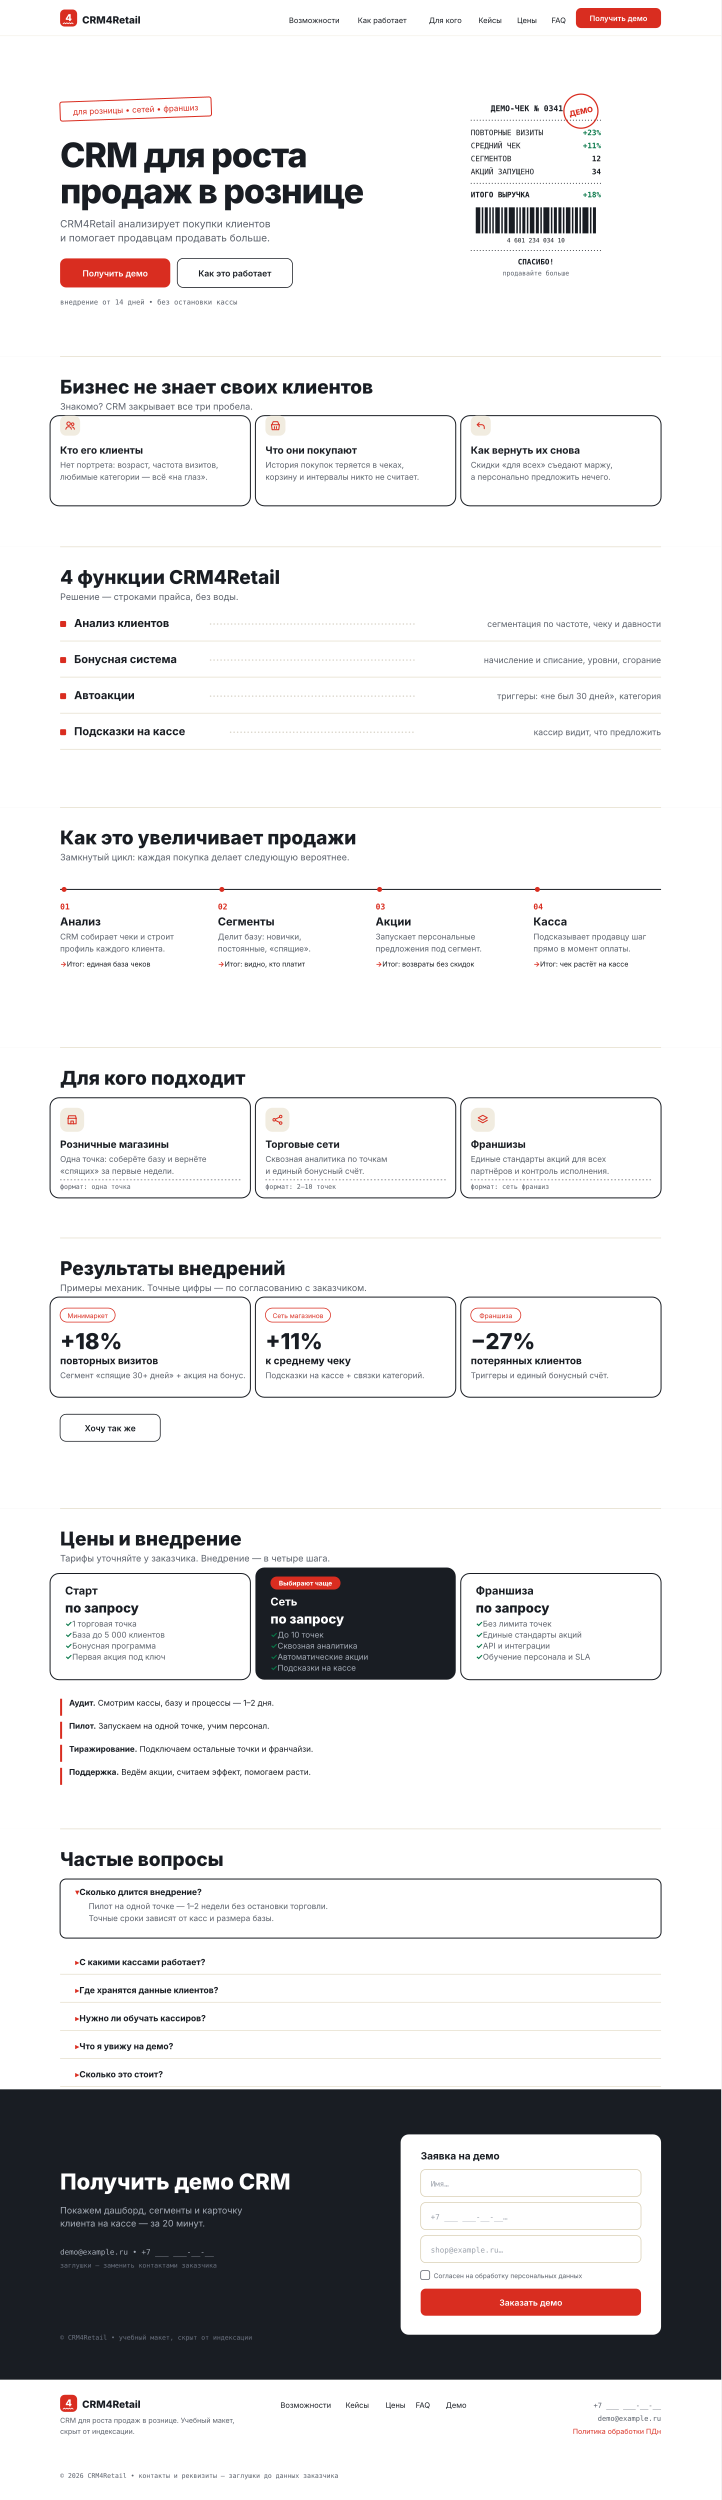
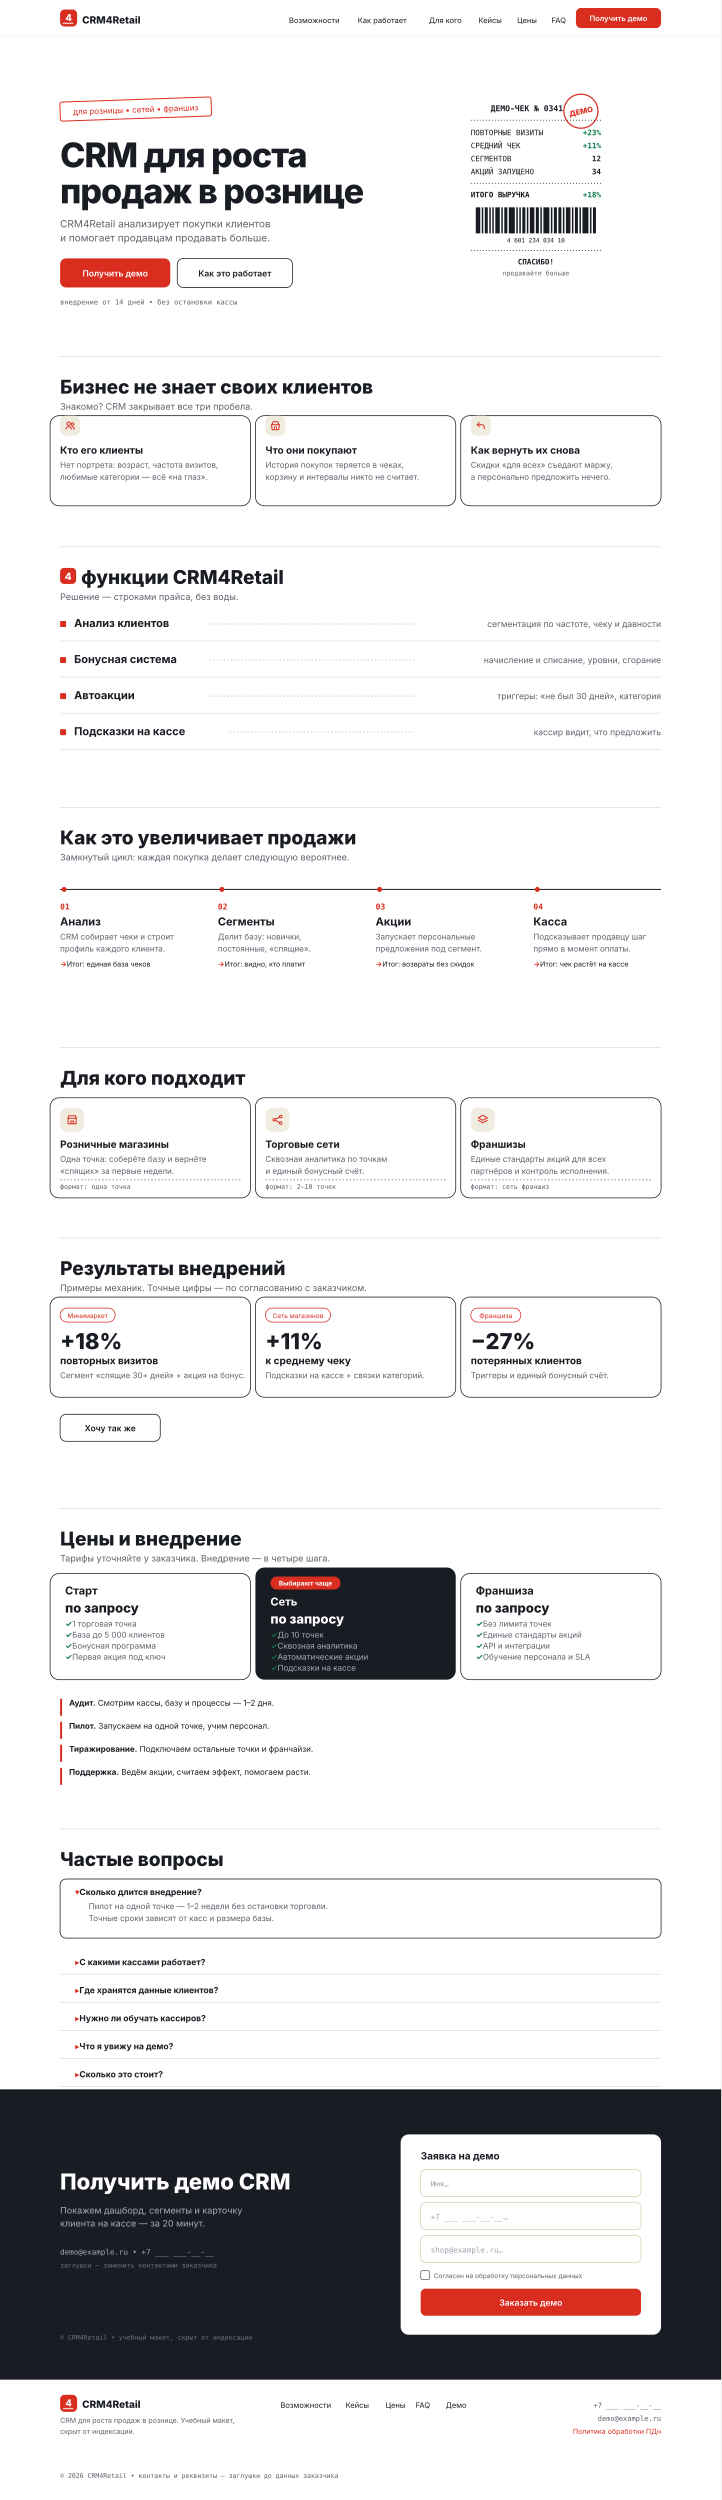
<svg xmlns="http://www.w3.org/2000/svg" width="1440" height="4992" viewBox="0 0 1440 4992">
  <rect width="1440" height="72" fill="#FFFFFF" />
  <rect x="120" y="19" width="34" height="34" rx="9" fill="#D92D20" />
  <text x="137" y="42" text-anchor="middle" font-family="Inter, system-ui, sans-serif" font-size="19" font-weight="800" fill="#FFFFFF">4</text>
  <path d="M126 47.5l2.5-2 2.5 2 2.5-2 2.5 2 2.5-2 2.5 2 2.5-2 2.5 2" stroke="#FFFFFF" stroke-width="1.6" fill="none" stroke-linecap="round" stroke-linejoin="round" />
  <text x="164" y="47" font-family="Inter, system-ui, sans-serif" font-size="20" font-weight="800" fill="#191D23">CRM4Retail</text>
  <text x="678" y="46" text-anchor="end" font-family="Inter, system-ui, sans-serif" font-size="15" fill="#191D23">Возможности</text>
  <text x="812" y="46" text-anchor="end" font-family="Inter, system-ui, sans-serif" font-size="15" fill="#191D23">Как работает</text>
  <text x="922" y="46" text-anchor="end" font-family="Inter, system-ui, sans-serif" font-size="15" fill="#191D23">Для кого</text>
  <text x="1002" y="46" text-anchor="end" font-family="Inter, system-ui, sans-serif" font-size="15" fill="#191D23">Кейсы</text>
  <text x="1072" y="46" text-anchor="end" font-family="Inter, system-ui, sans-serif" font-size="15" fill="#191D23">Цены</text>
  <text x="1130" y="46" text-anchor="end" font-family="Inter, system-ui, sans-serif" font-size="15" fill="#191D23">FAQ</text>
  <rect x="1150" y="16" width="170" height="40" rx="10" fill="#D92D20" />
  <text x="1235" y="42" text-anchor="middle" font-family="Inter, system-ui, sans-serif" font-size="15" font-weight="600" fill="#FFFFFF">Получить демо</text>
  <line x1="0" y1="72" x2="1440" y2="72" stroke="#D9CFB4" stroke-width="1" />
  <g transform="translate(0,72)">
    <rect width="1440" height="640" fill="#FFFFFF" />
    <g transform="rotate(-2 120 150)">
      <rect x="120" y="132" width="302" height="38" rx="4" fill="none" stroke="#D92D20" stroke-width="2" />
      <text x="271" y="158" text-anchor="middle" font-family="Inter, system-ui, sans-serif" font-size="16" fill="#D92D20">для розницы • сетей • франшиз</text>
    </g>
    <text x="120" y="262" font-family="Inter, system-ui, sans-serif" font-size="68" font-weight="800" letter-spacing="-2" fill="#191D23">CRM для роста</text>
    <text x="120" y="334" font-family="Inter, system-ui, sans-serif" font-size="68" font-weight="800" letter-spacing="-2" fill="#191D23">продаж в рознице</text>
    <text x="120" y="382" font-family="Inter, system-ui, sans-serif" font-size="20" fill="#5B616B">CRM4Retail анализирует покупки клиентов</text>
    <text x="120" y="410" font-family="Inter, system-ui, sans-serif" font-size="20" fill="#5B616B">и помогает продавцам продавать больше.</text>
    <rect x="120" y="444" width="220" height="58" rx="12" fill="#D92D20" />
    <text x="230" y="480" text-anchor="middle" font-family="Inter, system-ui, sans-serif" font-size="17" font-weight="600" fill="#FFFFFF">Получить демо</text>
    <rect x="354" y="444" width="230" height="58" rx="12" fill="none" stroke="#191D23" stroke-width="1.5" />
    <text x="469" y="480" text-anchor="middle" font-family="Inter, system-ui, sans-serif" font-size="17" font-weight="600" fill="#191D23">Как это работает</text>
    <text x="120" y="536" font-family="ui-monospace, Menlo, monospace" font-size="14" fill="#5B616B">внедрение от 14 дней • без остановки кассы</text>
    <polygon points="900,96 920,80 940,96 960,80 980,96 1000,80 1020,96 1040,80 1060,96 1080,80 1100,96 1120,80 1140,96 1160,80 1180,96 1200,80 1220,96 1240,80 1240,96 900,96" fill="#FFFFFF" />
    <rect x="900" y="94" width="340" height="456" fill="#FFFFFF" />
    <polygon points="900,550 920,566 940,550 960,566 980,550 1000,566 1020,550 1040,566 1060,550 1080,566 1100,550 1120,566 1140,550 1160,566 1180,550 1200,566 1220,550 1240,566 1240,550 900,550" fill="#FFFFFF" />
    <text x="1052" y="150" text-anchor="middle" font-family="ui-monospace, Menlo, monospace" font-size="16" font-weight="700" fill="#191D23">ДЕМО-ЧЕК № 0341</text>
    <line x1="940" y1="168" x2="1200" y2="168" stroke="#191D23" stroke-width="1.5" stroke-dasharray="2 4" />
    <text x="940" y="198" font-family="ui-monospace, Menlo, monospace" font-size="15" fill="#191D23">ПОВТОРНЫЕ ВИЗИТЫ</text>
    <text x="1200" y="198" text-anchor="end" font-family="ui-monospace, Menlo, monospace" font-size="15" font-weight="700" fill="#067647">+23%</text>
    <text x="940" y="224" font-family="ui-monospace, Menlo, monospace" font-size="15" fill="#191D23">СРЕДНИЙ ЧЕК</text>
    <text x="1200" y="224" text-anchor="end" font-family="ui-monospace, Menlo, monospace" font-size="15" font-weight="700" fill="#067647">+11%</text>
    <text x="940" y="250" font-family="ui-monospace, Menlo, monospace" font-size="15" fill="#191D23">СЕГМЕНТОВ</text>
    <text x="1200" y="250" text-anchor="end" font-family="ui-monospace, Menlo, monospace" font-size="15" font-weight="700" fill="#191D23">12</text>
    <text x="940" y="276" font-family="ui-monospace, Menlo, monospace" font-size="15" fill="#191D23">АКЦИЙ ЗАПУЩЕНО</text>
    <text x="1200" y="276" text-anchor="end" font-family="ui-monospace, Menlo, monospace" font-size="15" font-weight="700" fill="#191D23">34</text>
    <line x1="940" y1="294" x2="1200" y2="294" stroke="#191D23" stroke-width="1.5" stroke-dasharray="2 4" />
    <text x="940" y="322" font-family="ui-monospace, Menlo, monospace" font-size="15" font-weight="700" fill="#191D23">ИТОГО ВЫРУЧКА</text>
    <text x="1200" y="322" text-anchor="end" font-family="ui-monospace, Menlo, monospace" font-size="15" font-weight="700" fill="#067647">+18%</text>
    <g fill="#191D23">
      <rect x="950" y="342" width="9" height="52" />
      <rect x="962" y="342" width="3" height="52" />
      <rect x="968" y="342" width="6" height="52" />
      <rect x="977" y="342" width="3" height="52" />
      <rect x="983" y="342" width="3" height="52" />
      <rect x="989" y="342" width="9" height="52" />
      <rect x="1001" y="342" width="3" height="52" />
      <rect x="1007" y="342" width="6" height="52" />
      <rect x="1016" y="342" width="12" height="52" />
      <rect x="1031" y="342" width="3" height="52" />
      <rect x="1037" y="342" width="3" height="52" />
      <rect x="1043" y="342" width="6" height="52" />
      <rect x="1052" y="342" width="3" height="52" />
      <rect x="1058" y="342" width="9" height="52" />
      <rect x="1070" y="342" width="6" height="52" />
      <rect x="1079" y="342" width="3" height="52" />
      <rect x="1085" y="342" width="12" height="52" />
      <rect x="1100" y="342" width="3" height="52" />
      <rect x="1106" y="342" width="6" height="52" />
      <rect x="1115" y="342" width="6" height="52" />
      <rect x="1124" y="342" width="3" height="52" />
      <rect x="1130" y="342" width="9" height="52" />
      <rect x="1142" y="342" width="3" height="52" />
      <rect x="1148" y="342" width="6" height="52" />
      <rect x="1157" y="342" width="3" height="52" />
      <rect x="1163" y="342" width="12" height="52" />
      <rect x="1178" y="342" width="3" height="52" />
      <rect x="1184" y="342" width="6" height="52" />
    </g>
    <text x="1070" y="412" text-anchor="middle" font-family="ui-monospace, Menlo, monospace" font-size="12" fill="#191D23">4 601 234 034 10</text>
    <line x1="940" y1="428" x2="1200" y2="428" stroke="#191D23" stroke-width="1.5" stroke-dasharray="2 4" />
    <text x="1070" y="456" text-anchor="middle" font-family="ui-monospace, Menlo, monospace" font-size="15" font-weight="700" fill="#191D23">СПАСИБО!</text>
    <text x="1070" y="478" text-anchor="middle" font-family="ui-monospace, Menlo, monospace" font-size="13" fill="#5B616B">продавайте больше</text>
    <g transform="rotate(-12 1160 150)">
      <circle cx="1160" cy="150" r="34" fill="none" stroke="#D92D20" stroke-width="2.5" />
      <text x="1160" y="156" text-anchor="middle" font-family="Inter, system-ui, sans-serif" font-size="15" font-weight="800" fill="#D92D20">ДЕМО</text>
    </g>
  </g>
  <g transform="translate(0,712)">
    <rect width="1440" height="380" fill="#FFFFFF" />
    <line x1="120" y1="0" x2="1320" y2="0" stroke="#D9CFB4" stroke-width="1" />
-     <rect x="100" y="118" width="400" height="180" rx="18" fill="#FFFFFF" stroke="#191D23" stroke-width="2" />
-     <rect x="510" y="118" width="400" height="180" rx="18" fill="#FFFFFF" stroke="#191D23" stroke-width="2" />
-     <rect x="920" y="118" width="400" height="180" rx="18" fill="#FFFFFF" stroke="#191D23" stroke-width="2" />
+     <rect x="100" y="118" width="400" height="180" rx="18" fill="#FFFFFF" stroke="#191D23" stroke-width="1.5" />
+     <rect x="510" y="118" width="400" height="180" rx="18" fill="#FFFFFF" stroke="#191D23" stroke-width="1.5" />
+     <rect x="920" y="118" width="400" height="180" rx="18" fill="#FFFFFF" stroke="#191D23" stroke-width="1.5" />
    <text x="120" y="74" font-family="Inter, system-ui, sans-serif" font-size="38" font-weight="800" fill="#191D23">Бизнес не знает своих клиентов</text>
    <text x="120" y="106" font-family="Inter, system-ui, sans-serif" font-size="18" fill="#5B616B">Знакомо? CRM закрывает все три пробела.</text>
    <rect x="120" y="118" width="40" height="40" rx="12" fill="#F1ECE0" />
    <g transform="translate(128,126)" fill="none" stroke="#D92D20" stroke-width="2" stroke-linecap="round" stroke-linejoin="round">
      <circle cx="9" cy="8" r="3.5" />
      <path d="M3.5 19c.6-3.2 2.8-5 5.5-5s4.9 1.8 5.5 5" />
      <circle cx="17" cy="9" r="2.6" />
      <path d="M15.8 14.3c2.7.4 4.1 2 4.7 4.7" />
    </g>
    <text x="120" y="194" font-family="Inter, system-ui, sans-serif" font-size="20" font-weight="700" fill="#191D23">Кто его клиенты</text>
    <text x="120" y="222" font-family="Inter, system-ui, sans-serif" font-size="16" fill="#5B616B">Нет портрета: возраст, частота визитов,</text>
    <text x="120" y="246" font-family="Inter, system-ui, sans-serif" font-size="16" fill="#5B616B">любимые категории — всё «на глаз».</text>
    <rect x="530" y="118" width="40" height="40" rx="12" fill="#F1ECE0" />
    <g transform="translate(538,126)" fill="none" stroke="#D92D20" stroke-width="2" stroke-linecap="round" stroke-linejoin="round">
      <path d="M5 10l2.5-6h9L19 10" />
      <path d="M4 10h16l-1.4 10H5.4L4 10z" />
      <path d="M10 14v3.5M14 14v3.5" />
    </g>
    <text x="530" y="194" font-family="Inter, system-ui, sans-serif" font-size="20" font-weight="700" fill="#191D23">Что они покупают</text>
    <text x="530" y="222" font-family="Inter, system-ui, sans-serif" font-size="16" fill="#5B616B">История покупок теряется в чеках,</text>
    <text x="530" y="246" font-family="Inter, system-ui, sans-serif" font-size="16" fill="#5B616B">корзину и интервалы никто не считает.</text>
    <rect x="940" y="118" width="40" height="40" rx="12" fill="#F1ECE0" />
    <g transform="translate(948,126)" fill="none" stroke="#D92D20" stroke-width="2" stroke-linecap="round" stroke-linejoin="round">
      <path d="M9 14l-4-4 4-4" />
      <path d="M5 10h9a5 5 0 015 5v3" />
    </g>
    <text x="940" y="194" font-family="Inter, system-ui, sans-serif" font-size="20" font-weight="700" fill="#191D23">Как вернуть их снова</text>
    <text x="940" y="222" font-family="Inter, system-ui, sans-serif" font-size="16" fill="#5B616B">Скидки «для всех» съедают маржу,</text>
    <text x="940" y="246" font-family="Inter, system-ui, sans-serif" font-size="16" fill="#5B616B">а персонально предложить нечего.</text>
  </g>
  <g transform="translate(0,1092)">
    <rect width="1440" height="520" fill="#FFFFFF" />
    <line x1="120" y1="0" x2="1320" y2="0" stroke="#D9CFB4" stroke-width="1" />
-     <text x="120" y="74" font-family="Inter, system-ui, sans-serif" font-size="38" font-weight="800" fill="#191D23">4 функции CRM4Retail</text>
+     <rect x="120" y="42" width="32" height="32" rx="8" fill="#D92D20" />
+     <text x="136" y="66" text-anchor="middle" font-family="Inter, system-ui, sans-serif" font-size="20" font-weight="800" fill="#FFFFFF">4</text>
+     <text x="162" y="74" font-family="Inter, system-ui, sans-serif" font-size="38" font-weight="800" fill="#191D23">функции CRM4Retail</text>
    <text x="120" y="106" font-family="Inter, system-ui, sans-serif" font-size="18" fill="#5B616B">Решение — строками прайса, без воды.</text>
    <rect x="120" y="148" width="12" height="12" rx="2" fill="#D92D20" />
    <text x="148" y="160" font-family="Inter, system-ui, sans-serif" font-size="22" font-weight="700" fill="#191D23">Анализ клиентов</text>
    <line x1="420" y1="154" x2="830" y2="154" stroke="#C9C2B2" stroke-width="2" stroke-linecap="round" stroke-dasharray="1 6" />
    <text x="1320" y="160" text-anchor="end" font-family="Inter, system-ui, sans-serif" font-size="17" fill="#5B616B">сегментация по частоте, чеку и давности</text>
    <line x1="120" y1="188" x2="1320" y2="188" stroke="#D9CFB4" stroke-width="1" />
    <rect x="120" y="220" width="12" height="12" rx="2" fill="#D92D20" />
    <text x="148" y="232" font-family="Inter, system-ui, sans-serif" font-size="22" font-weight="700" fill="#191D23">Бонусная система</text>
    <line x1="420" y1="226" x2="830" y2="226" stroke="#C9C2B2" stroke-width="2" stroke-linecap="round" stroke-dasharray="1 6" />
    <text x="1320" y="232" text-anchor="end" font-family="Inter, system-ui, sans-serif" font-size="17" fill="#5B616B">начисление и списание, уровни, сгорание</text>
    <line x1="120" y1="260" x2="1320" y2="260" stroke="#D9CFB4" stroke-width="1" />
    <rect x="120" y="292" width="12" height="12" rx="2" fill="#D92D20" />
    <text x="148" y="304" font-family="Inter, system-ui, sans-serif" font-size="22" font-weight="700" fill="#191D23">Автоакции</text>
    <line x1="420" y1="298" x2="830" y2="298" stroke="#C9C2B2" stroke-width="2" stroke-linecap="round" stroke-dasharray="1 6" />
    <text x="1320" y="304" text-anchor="end" font-family="Inter, system-ui, sans-serif" font-size="17" fill="#5B616B">триггеры: «не был 30 дней», категория</text>
    <line x1="120" y1="332" x2="1320" y2="332" stroke="#D9CFB4" stroke-width="1" />
    <rect x="120" y="364" width="12" height="12" rx="2" fill="#D92D20" />
    <text x="148" y="376" font-family="Inter, system-ui, sans-serif" font-size="22" font-weight="700" fill="#191D23">Подсказки на кассе</text>
    <line x1="460" y1="370" x2="830" y2="370" stroke="#C9C2B2" stroke-width="2" stroke-linecap="round" stroke-dasharray="1 6" />
    <text x="1320" y="376" text-anchor="end" font-family="Inter, system-ui, sans-serif" font-size="17" fill="#5B616B">кассир видит, что предложить</text>
    <line x1="120" y1="404" x2="1320" y2="404" stroke="#D9CFB4" stroke-width="1" />
  </g>
  <g transform="translate(0,1612)">
    <rect width="1440" height="480" fill="#FFFFFF" />
    <line x1="120" y1="0" x2="1320" y2="0" stroke="#D9CFB4" stroke-width="1" />
    <text x="120" y="74" font-family="Inter, system-ui, sans-serif" font-size="38" font-weight="800" fill="#191D23">Как это увеличивает продажи</text>
    <text x="120" y="106" font-family="Inter, system-ui, sans-serif" font-size="18" fill="#5B616B">Замкнутый цикл: каждая покупка делает следующую вероятнее.</text>
    <line x1="120" y1="164" x2="1320" y2="164" stroke="#191D23" stroke-width="2" />
    <circle cx="128" cy="164" r="5" fill="#D92D20" />
    <text x="120" y="204" font-family="ui-monospace, Menlo, monospace" font-size="16" font-weight="700" fill="#D92D20">01</text>
    <text x="120" y="236" font-family="Inter, system-ui, sans-serif" font-size="22" font-weight="700" fill="#191D23">Анализ</text>
    <text x="120" y="264" font-family="Inter, system-ui, sans-serif" font-size="16" fill="#5B616B">CRM собирает чеки и строит</text>
    <text x="120" y="288" font-family="Inter, system-ui, sans-serif" font-size="16" fill="#5B616B">профиль каждого клиента.</text>
    <text x="120" y="318" font-family="Inter, system-ui, sans-serif" font-size="14" fill="#191D23">
      <tspan fill="#D92D20" font-weight="700">→ </tspan>Итог: единая база чеков</text>
    <circle cx="443" cy="164" r="5" fill="#D92D20" />
    <text x="435" y="204" font-family="ui-monospace, Menlo, monospace" font-size="16" font-weight="700" fill="#D92D20">02</text>
    <text x="435" y="236" font-family="Inter, system-ui, sans-serif" font-size="22" font-weight="700" fill="#191D23">Сегменты</text>
    <text x="435" y="264" font-family="Inter, system-ui, sans-serif" font-size="16" fill="#5B616B">Делит базу: новички,</text>
    <text x="435" y="288" font-family="Inter, system-ui, sans-serif" font-size="16" fill="#5B616B">постоянные, «спящие».</text>
    <text x="435" y="318" font-family="Inter, system-ui, sans-serif" font-size="14" fill="#191D23">
      <tspan fill="#D92D20" font-weight="700">→ </tspan>Итог: видно, кто платит</text>
    <circle cx="758" cy="164" r="5" fill="#D92D20" />
    <text x="750" y="204" font-family="ui-monospace, Menlo, monospace" font-size="16" font-weight="700" fill="#D92D20">03</text>
    <text x="750" y="236" font-family="Inter, system-ui, sans-serif" font-size="22" font-weight="700" fill="#191D23">Акции</text>
    <text x="750" y="264" font-family="Inter, system-ui, sans-serif" font-size="16" fill="#5B616B">Запускает персональные</text>
    <text x="750" y="288" font-family="Inter, system-ui, sans-serif" font-size="16" fill="#5B616B">предложения под сегмент.</text>
    <text x="750" y="318" font-family="Inter, system-ui, sans-serif" font-size="14" fill="#191D23">
      <tspan fill="#D92D20" font-weight="700">→ </tspan>Итог: возвраты без скидок</text>
    <circle cx="1073" cy="164" r="5" fill="#D92D20" />
    <text x="1065" y="204" font-family="ui-monospace, Menlo, monospace" font-size="16" font-weight="700" fill="#D92D20">04</text>
    <text x="1065" y="236" font-family="Inter, system-ui, sans-serif" font-size="22" font-weight="700" fill="#191D23">Касса</text>
    <text x="1065" y="264" font-family="Inter, system-ui, sans-serif" font-size="16" fill="#5B616B">Подсказывает продавцу шаг</text>
    <text x="1065" y="288" font-family="Inter, system-ui, sans-serif" font-size="16" fill="#5B616B">прямо в момент оплаты.</text>
    <text x="1065" y="318" font-family="Inter, system-ui, sans-serif" font-size="14" fill="#191D23">
      <tspan fill="#D92D20" font-weight="700">→ </tspan>Итог: чек растёт на кассе</text>
  </g>
  <g transform="translate(0,2092)">
    <rect width="1440" height="380" fill="#FFFFFF" />
    <line x1="120" y1="0" x2="1320" y2="0" stroke="#D9CFB4" stroke-width="1" />
    <text x="120" y="74" font-family="Inter, system-ui, sans-serif" font-size="38" font-weight="800" fill="#191D23">Для кого подходит</text>
-     <rect x="100" y="100" width="400" height="200" rx="18" fill="#FFFFFF" stroke="#191D23" stroke-width="2" />
-     <rect x="510" y="100" width="400" height="200" rx="18" fill="#FFFFFF" stroke="#191D23" stroke-width="2" />
-     <rect x="920" y="100" width="400" height="200" rx="18" fill="#FFFFFF" stroke="#191D23" stroke-width="2" />
+     <rect x="100" y="100" width="400" height="200" rx="18" fill="#FFFFFF" stroke="#191D23" stroke-width="1.5" />
+     <rect x="510" y="100" width="400" height="200" rx="18" fill="#FFFFFF" stroke="#191D23" stroke-width="1.5" />
+     <rect x="920" y="100" width="400" height="200" rx="18" fill="#FFFFFF" stroke="#191D23" stroke-width="1.5" />
    <rect x="120" y="120" width="48" height="48" rx="14" fill="#F1ECE0" />
    <g transform="translate(132,132)" fill="none" stroke="#D92D20" stroke-width="2" stroke-linecap="round" stroke-linejoin="round">
      <path d="M4 9l1.2-5h13.6L20 9" />
      <path d="M4 9v11h16V9" />
      <path d="M4 9h16" />
      <path d="M9.5 20v-5.5h5V20" />
    </g>
    <rect x="530" y="120" width="48" height="48" rx="14" fill="#F1ECE0" />
    <g transform="translate(542,132)" fill="none" stroke="#D92D20" stroke-width="2" stroke-linecap="round" stroke-linejoin="round">
      <circle cx="5.5" cy="12" r="2.5" />
      <circle cx="18.5" cy="5.5" r="2.5" />
      <circle cx="18.5" cy="18.5" r="2.5" />
      <path d="M7.8 10.8l8.4-4" />
      <path d="M7.8 13.2l8.4 4" />
    </g>
    <rect x="940" y="120" width="48" height="48" rx="14" fill="#F1ECE0" />
    <g transform="translate(952,132)" fill="none" stroke="#D92D20" stroke-width="2" stroke-linecap="round" stroke-linejoin="round">
      <path d="M12 3l9 5-9 5-9-5 9-5z" />
      <path d="M3 13l9 5 9-5" />
    </g>
    <text x="120" y="200" font-family="Inter, system-ui, sans-serif" font-size="20" font-weight="700" fill="#191D23">Розничные магазины</text>
    <text x="120" y="228" font-family="Inter, system-ui, sans-serif" font-size="16" fill="#5B616B">Одна точка: соберёте базу и вернёте</text>
    <text x="120" y="252" font-family="Inter, system-ui, sans-serif" font-size="16" fill="#5B616B">«спящих» за первые недели.</text>
    <line x1="120" y1="264" x2="480" y2="264" stroke="#191D23" stroke-width="1" stroke-dasharray="3 4" />
    <text x="120" y="282" font-family="ui-monospace, Menlo, monospace" font-size="13" fill="#5B616B">формат: одна точка</text>
    <text x="530" y="200" font-family="Inter, system-ui, sans-serif" font-size="20" font-weight="700" fill="#191D23">Торговые сети</text>
    <text x="530" y="228" font-family="Inter, system-ui, sans-serif" font-size="16" fill="#5B616B">Сквозная аналитика по точкам</text>
    <text x="530" y="252" font-family="Inter, system-ui, sans-serif" font-size="16" fill="#5B616B">и единый бонусный счёт.</text>
    <line x1="530" y1="264" x2="890" y2="264" stroke="#191D23" stroke-width="1" stroke-dasharray="3 4" />
    <text x="530" y="282" font-family="ui-monospace, Menlo, monospace" font-size="13" fill="#5B616B">формат: 2–10 точек</text>
    <text x="940" y="200" font-family="Inter, system-ui, sans-serif" font-size="20" font-weight="700" fill="#191D23">Франшизы</text>
    <text x="940" y="228" font-family="Inter, system-ui, sans-serif" font-size="16" fill="#5B616B">Единые стандарты акций для всех</text>
    <text x="940" y="252" font-family="Inter, system-ui, sans-serif" font-size="16" fill="#5B616B">партнёров и контроль исполнения.</text>
    <line x1="940" y1="264" x2="1300" y2="264" stroke="#191D23" stroke-width="1" stroke-dasharray="3 4" />
    <text x="940" y="282" font-family="ui-monospace, Menlo, monospace" font-size="13" fill="#5B616B">формат: сеть франшиз</text>
  </g>
  <g transform="translate(0,2472)">
    <rect width="1440" height="540" fill="#FFFFFF" />
    <line x1="120" y1="0" x2="1320" y2="0" stroke="#D9CFB4" stroke-width="1" />
-     <rect x="100" y="118" width="400" height="200" rx="18" fill="#FFFFFF" stroke="#191D23" stroke-width="2" />
-     <rect x="510" y="118" width="400" height="200" rx="18" fill="#FFFFFF" stroke="#191D23" stroke-width="2" />
-     <rect x="920" y="118" width="400" height="200" rx="18" fill="#FFFFFF" stroke="#191D23" stroke-width="2" />
+     <rect x="100" y="118" width="400" height="200" rx="18" fill="#FFFFFF" stroke="#191D23" stroke-width="1.5" />
+     <rect x="510" y="118" width="400" height="200" rx="18" fill="#FFFFFF" stroke="#191D23" stroke-width="1.5" />
+     <rect x="920" y="118" width="400" height="200" rx="18" fill="#FFFFFF" stroke="#191D23" stroke-width="1.5" />
    <text x="120" y="74" font-family="Inter, system-ui, sans-serif" font-size="38" font-weight="800" fill="#191D23">Результаты внедрений</text>
    <text x="120" y="106" font-family="Inter, system-ui, sans-serif" font-size="18" fill="#5B616B">Примеры механик. Точные цифры — по согласованию с заказчиком.</text>
    <rect x="120" y="140" width="110" height="28" rx="14" fill="none" stroke="#D92D20" stroke-width="1.5" />
    <text x="175" y="160" text-anchor="middle" font-family="Inter, system-ui, sans-serif" font-size="13" fill="#D92D20">Минимаркет</text>
    <text x="120" y="222" font-family="Inter, system-ui, sans-serif" font-size="44" font-weight="800" fill="#191D23">+18%</text>
    <text x="120" y="252" font-family="Inter, system-ui, sans-serif" font-size="20" font-weight="700" fill="#191D23">повторных визитов</text>
    <text x="120" y="280" font-family="Inter, system-ui, sans-serif" font-size="16" fill="#5B616B">Сегмент «спящие 30+ дней» + акция на бонус.</text>
    <rect x="530" y="140" width="130" height="28" rx="14" fill="none" stroke="#D92D20" stroke-width="1.5" />
    <text x="595" y="160" text-anchor="middle" font-family="Inter, system-ui, sans-serif" font-size="13" fill="#D92D20">Сеть магазинов</text>
    <text x="530" y="222" font-family="Inter, system-ui, sans-serif" font-size="44" font-weight="800" fill="#191D23">+11%</text>
    <text x="530" y="252" font-family="Inter, system-ui, sans-serif" font-size="20" font-weight="700" fill="#191D23">к среднему чеку</text>
    <text x="530" y="280" font-family="Inter, system-ui, sans-serif" font-size="16" fill="#5B616B">Подсказки на кассе + связки категорий.</text>
    <rect x="940" y="140" width="100" height="28" rx="14" fill="none" stroke="#D92D20" stroke-width="1.5" />
    <text x="990" y="160" text-anchor="middle" font-family="Inter, system-ui, sans-serif" font-size="13" fill="#D92D20">Франшиза</text>
    <text x="940" y="222" font-family="Inter, system-ui, sans-serif" font-size="44" font-weight="800" fill="#191D23">−27%</text>
    <text x="940" y="252" font-family="Inter, system-ui, sans-serif" font-size="20" font-weight="700" fill="#191D23">потерянных клиентов</text>
    <text x="940" y="280" font-family="Inter, system-ui, sans-serif" font-size="16" fill="#5B616B">Триггеры и единый бонусный счёт.</text>
    <rect x="120" y="352" width="200" height="54" rx="12" fill="none" stroke="#191D23" stroke-width="1.5" />
    <text x="220" y="386" text-anchor="middle" font-family="Inter, system-ui, sans-serif" font-size="17" font-weight="600" fill="#191D23">Хочу так же</text>
  </g>
  <g transform="translate(0,3012)">
    <rect width="1440" height="640" fill="#FFFFFF" />
    <line x1="120" y1="0" x2="1320" y2="0" stroke="#D9CFB4" stroke-width="1" />
    <text x="120" y="74" font-family="Inter, system-ui, sans-serif" font-size="38" font-weight="800" fill="#191D23">Цены и внедрение</text>
    <text x="120" y="106" font-family="Inter, system-ui, sans-serif" font-size="18" fill="#5B616B">Тарифы уточняйте у заказчика. Внедрение — в четыре шага.</text>
-     <rect x="100" y="130" width="400" height="212" rx="18" fill="#FFFFFF" stroke="#191D23" stroke-width="2" />
+     <rect x="100" y="130" width="400" height="212" rx="18" fill="#FFFFFF" stroke="#191D23" stroke-width="1.5" />
    <rect x="510" y="118" width="400" height="224" rx="18" fill="#191D23" />
-     <rect x="920" y="130" width="400" height="212" rx="18" fill="#FFFFFF" stroke="#191D23" stroke-width="2" />
+     <rect x="920" y="130" width="400" height="212" rx="18" fill="#FFFFFF" stroke="#191D23" stroke-width="1.5" />
    <text x="130" y="172" font-family="Inter, system-ui, sans-serif" font-size="22" font-weight="700" fill="#191D23">Старт</text>
    <text x="130" y="208" font-family="Inter, system-ui, sans-serif" font-size="26" font-weight="800" fill="#191D23">по запросу</text>
    <text x="130" y="236" font-family="Inter, system-ui, sans-serif" font-size="16" fill="#5B616B">
      <tspan fill="#067647" font-weight="700">✓ </tspan>1 торговая точка</text>
    <text x="130" y="258" font-family="Inter, system-ui, sans-serif" font-size="16" fill="#5B616B">
      <tspan fill="#067647" font-weight="700">✓ </tspan>База до 5 000 клиентов</text>
    <text x="130" y="280" font-family="Inter, system-ui, sans-serif" font-size="16" fill="#5B616B">
      <tspan fill="#067647" font-weight="700">✓ </tspan>Бонусная программа</text>
    <text x="130" y="302" font-family="Inter, system-ui, sans-serif" font-size="16" fill="#5B616B">
      <tspan fill="#067647" font-weight="700">✓ </tspan>Первая акция под ключ</text>
    <rect x="540" y="136" width="140" height="26" rx="13" fill="#D92D20" />
    <text x="610" y="154" text-anchor="middle" font-family="Inter, system-ui, sans-serif" font-size="13" font-weight="700" fill="#FFFFFF">Выбирают чаще</text>
    <text x="540" y="194" font-family="Inter, system-ui, sans-serif" font-size="22" font-weight="700" fill="#FFFFFF">Сеть</text>
    <text x="540" y="230" font-family="Inter, system-ui, sans-serif" font-size="26" font-weight="800" fill="#FFFFFF">по запросу</text>
    <text x="540" y="258" font-family="Inter, system-ui, sans-serif" font-size="16" fill="#A7AEB9">
      <tspan fill="#067647" font-weight="700">✓ </tspan>До 10 точек</text>
    <text x="540" y="280" font-family="Inter, system-ui, sans-serif" font-size="16" fill="#A7AEB9">
      <tspan fill="#067647" font-weight="700">✓ </tspan>Сквозная аналитика</text>
    <text x="540" y="302" font-family="Inter, system-ui, sans-serif" font-size="16" fill="#A7AEB9">
      <tspan fill="#067647" font-weight="700">✓ </tspan>Автоматические акции</text>
    <text x="540" y="324" font-family="Inter, system-ui, sans-serif" font-size="16" fill="#A7AEB9">
      <tspan fill="#067647" font-weight="700">✓ </tspan>Подсказки на кассе</text>
    <text x="950" y="172" font-family="Inter, system-ui, sans-serif" font-size="22" font-weight="700" fill="#191D23">Франшиза</text>
    <text x="950" y="208" font-family="Inter, system-ui, sans-serif" font-size="26" font-weight="800" fill="#191D23">по запросу</text>
    <text x="950" y="236" font-family="Inter, system-ui, sans-serif" font-size="16" fill="#5B616B">
      <tspan fill="#067647" font-weight="700">✓ </tspan>Без лимита точек</text>
    <text x="950" y="258" font-family="Inter, system-ui, sans-serif" font-size="16" fill="#5B616B">
      <tspan fill="#067647" font-weight="700">✓ </tspan>Единые стандарты акций</text>
    <text x="950" y="280" font-family="Inter, system-ui, sans-serif" font-size="16" fill="#5B616B">
      <tspan fill="#067647" font-weight="700">✓ </tspan>API и интеграции</text>
    <text x="950" y="302" font-family="Inter, system-ui, sans-serif" font-size="16" fill="#5B616B">
      <tspan fill="#067647" font-weight="700">✓ </tspan>Обучение персонала и SLA</text>
    <rect x="120" y="380" width="4" height="34" fill="#D92D20" />
    <text x="138" y="394" font-family="Inter, system-ui, sans-serif" font-size="16" fill="#191D23">
      <tspan font-weight="700">Аудит.</tspan> Смотрим кассы, базу и процессы — 1–2 дня.</text>
    <rect x="120" y="426" width="4" height="34" fill="#D92D20" />
    <text x="138" y="440" font-family="Inter, system-ui, sans-serif" font-size="16" fill="#191D23">
      <tspan font-weight="700">Пилот.</tspan> Запускаем на одной точке, учим персонал.</text>
    <rect x="120" y="472" width="4" height="34" fill="#D92D20" />
    <text x="138" y="486" font-family="Inter, system-ui, sans-serif" font-size="16" fill="#191D23">
      <tspan font-weight="700">Тиражирование.</tspan> Подключаем остальные точки и франчайзи.</text>
    <rect x="120" y="518" width="4" height="34" fill="#D92D20" />
    <text x="138" y="532" font-family="Inter, system-ui, sans-serif" font-size="16" fill="#191D23">
      <tspan font-weight="700">Поддержка.</tspan> Ведём акции, считаем эффект, помогаем расти.</text>
  </g>
  <g transform="translate(0,3652)">
    <rect width="1440" height="520" fill="#FFFFFF" />
    <line x1="120" y1="0" x2="1320" y2="0" stroke="#D9CFB4" stroke-width="1" />
    <text x="120" y="74" font-family="Inter, system-ui, sans-serif" font-size="38" font-weight="800" fill="#191D23">Частые вопросы</text>
-     <rect x="120" y="100" width="1200" height="118" rx="12" fill="#FFFFFF" stroke="#191D23" stroke-width="2" />
+     <rect x="120" y="100" width="1200" height="118" rx="12" fill="#FFFFFF" stroke="#191D23" stroke-width="1.5" />
    <text x="150" y="132" font-family="Inter, system-ui, sans-serif" font-size="17" font-weight="700" fill="#191D23">
      <tspan fill="#D92D20">▾  </tspan>Сколько длится внедрение?</text>
    <text x="177" y="160" font-family="Inter, system-ui, sans-serif" font-size="16" fill="#5B616B">Пилот на одной точке — 1–2 недели без остановки торговли.</text>
    <text x="177" y="184" font-family="Inter, system-ui, sans-serif" font-size="16" fill="#5B616B">Точные сроки зависят от касс и размера базы.</text>
    <text x="150" y="272" font-family="Inter, system-ui, sans-serif" font-size="17" font-weight="700" fill="#191D23">
      <tspan fill="#D92D20">▸  </tspan>С какими кассами работает?</text>
    <line x1="120" y1="290" x2="1320" y2="290" stroke="#D9CFB4" stroke-width="1" />
    <text x="150" y="328" font-family="Inter, system-ui, sans-serif" font-size="17" font-weight="700" fill="#191D23">
      <tspan fill="#D92D20">▸  </tspan>Где хранятся данные клиентов?</text>
    <line x1="120" y1="346" x2="1320" y2="346" stroke="#D9CFB4" stroke-width="1" />
    <text x="150" y="384" font-family="Inter, system-ui, sans-serif" font-size="17" font-weight="700" fill="#191D23">
      <tspan fill="#D92D20">▸  </tspan>Нужно ли обучать кассиров?</text>
    <line x1="120" y1="402" x2="1320" y2="402" stroke="#D9CFB4" stroke-width="1" />
    <text x="150" y="440" font-family="Inter, system-ui, sans-serif" font-size="17" font-weight="700" fill="#191D23">
      <tspan fill="#D92D20">▸  </tspan>Что я увижу на демо?</text>
    <line x1="120" y1="458" x2="1320" y2="458" stroke="#D9CFB4" stroke-width="1" />
    <text x="150" y="496" font-family="Inter, system-ui, sans-serif" font-size="17" font-weight="700" fill="#191D23">
      <tspan fill="#D92D20">▸  </tspan>Сколько это стоит?</text>
    <line x1="120" y1="514" x2="1320" y2="514" stroke="#D9CFB4" stroke-width="1" />
  </g>
  <g transform="translate(0,4172)">
    <rect width="1440" height="580" fill="#191D23" />
    <text x="120" y="200" font-family="Inter, system-ui, sans-serif" font-size="44" font-weight="800" fill="#FFFFFF">Получить демо CRM</text>
    <text x="120" y="248" font-family="Inter, system-ui, sans-serif" font-size="18" fill="#A7AEB9">Покажем дашборд, сегменты и карточку</text>
    <text x="120" y="274" font-family="Inter, system-ui, sans-serif" font-size="18" fill="#A7AEB9">клиента на кассе — за 20 минут.</text>
    <text x="120" y="330" font-family="ui-monospace, Menlo, monospace" font-size="15" fill="#A7AEB9">demo@example.ru • +7 ___ ___-__-__</text>
    <text x="120" y="356" font-family="ui-monospace, Menlo, monospace" font-size="13" fill="#6B7280">заглушки — заменить контактами заказчика</text>
    <rect x="800" y="90" width="520" height="400" rx="16" fill="#FFFFFF" />
    <text x="840" y="140" font-family="Inter, system-ui, sans-serif" font-size="20" font-weight="700" fill="#191D23">Заявка на демо</text>
    <rect x="840" y="160" width="440" height="54" rx="10" fill="#FFFFFF" stroke="#D9CFB4" stroke-width="1.5" />
    <text x="860" y="194" font-family="ui-monospace, Menlo, monospace" font-size="15" fill="#9AA0AA">Имя…</text>
    <rect x="840" y="226" width="440" height="54" rx="10" fill="#FFFFFF" stroke="#D9CFB4" stroke-width="1.5" />
    <text x="860" y="260" font-family="ui-monospace, Menlo, monospace" font-size="15" fill="#9AA0AA">+7 ___ ___-__-__…</text>
    <rect x="840" y="292" width="440" height="54" rx="10" fill="#FFFFFF" stroke="#D9CFB4" stroke-width="1.5" />
    <text x="860" y="326" font-family="ui-monospace, Menlo, monospace" font-size="15" fill="#9AA0AA">shop@example.ru…</text>
    <rect x="840" y="362" width="18" height="18" rx="4" fill="none" stroke="#5B616B" stroke-width="1.5" />
    <text x="866" y="377" font-family="Inter, system-ui, sans-serif" font-size="13" fill="#5B616B">Согласен на обработку персональных данных</text>
    <rect x="840" y="398" width="440" height="54" rx="10" fill="#D92D20" />
    <text x="1060" y="432" text-anchor="middle" font-family="Inter, system-ui, sans-serif" font-size="17" font-weight="600" fill="#FFFFFF">Заказать демо</text>
    <text x="120" y="500" font-family="ui-monospace, Menlo, monospace" font-size="13" fill="#6B7280">© CRM4Retail • учебный макет, скрыт от индексации</text>
  </g>
  <g transform="translate(0,4752)">
    <rect width="1440" height="240" fill="#FFFFFF" />
    <rect x="120" y="30" width="34" height="34" rx="9" fill="#D92D20" />
    <text x="137" y="53" text-anchor="middle" font-family="Inter, system-ui, sans-serif" font-size="19" font-weight="800" fill="#FFFFFF">4</text>
    <path d="M126 58.5l2.5-2 2.5 2 2.5-2 2.5 2 2.5-2 2.5 2 2.5-2 2.5 2" stroke="#FFFFFF" stroke-width="1.6" fill="none" stroke-linecap="round" stroke-linejoin="round" />
    <text x="164" y="56" font-family="Inter, system-ui, sans-serif" font-size="20" font-weight="800" fill="#191D23">CRM4Retail</text>
    <text x="120" y="86" font-family="Inter, system-ui, sans-serif" font-size="14" fill="#5B616B">CRM для роста продаж в рознице. Учебный макет,</text>
    <text x="120" y="108" font-family="Inter, system-ui, sans-serif" font-size="14" fill="#5B616B">скрыт от индексации.</text>
    <text x="560" y="56" font-family="Inter, system-ui, sans-serif" font-size="15" fill="#191D23">Возможности</text>
    <text x="690" y="56" font-family="Inter, system-ui, sans-serif" font-size="15" fill="#191D23">Кейсы</text>
    <text x="770" y="56" font-family="Inter, system-ui, sans-serif" font-size="15" fill="#191D23">Цены</text>
    <text x="830" y="56" font-family="Inter, system-ui, sans-serif" font-size="15" fill="#191D23">FAQ</text>
    <text x="890" y="56" font-family="Inter, system-ui, sans-serif" font-size="15" fill="#191D23">Демо</text>
    <text x="1320" y="56" text-anchor="end" font-family="ui-monospace, Menlo, monospace" font-size="14" fill="#5B616B">+7 ___ ___-__-__</text>
    <text x="1320" y="82" text-anchor="end" font-family="ui-monospace, Menlo, monospace" font-size="14" fill="#5B616B">demo@example.ru</text>
    <text x="1320" y="108" text-anchor="end" font-family="Inter, system-ui, sans-serif" font-size="14" fill="#D92D20">Политика обработки ПДн</text>
    <text x="120" y="196" font-family="ui-monospace, Menlo, monospace" font-size="13" fill="#5B616B">© 2026 CRM4Retail • контакты и реквизиты — заглушки до данных заказчика</text>
  </g>
</svg>
